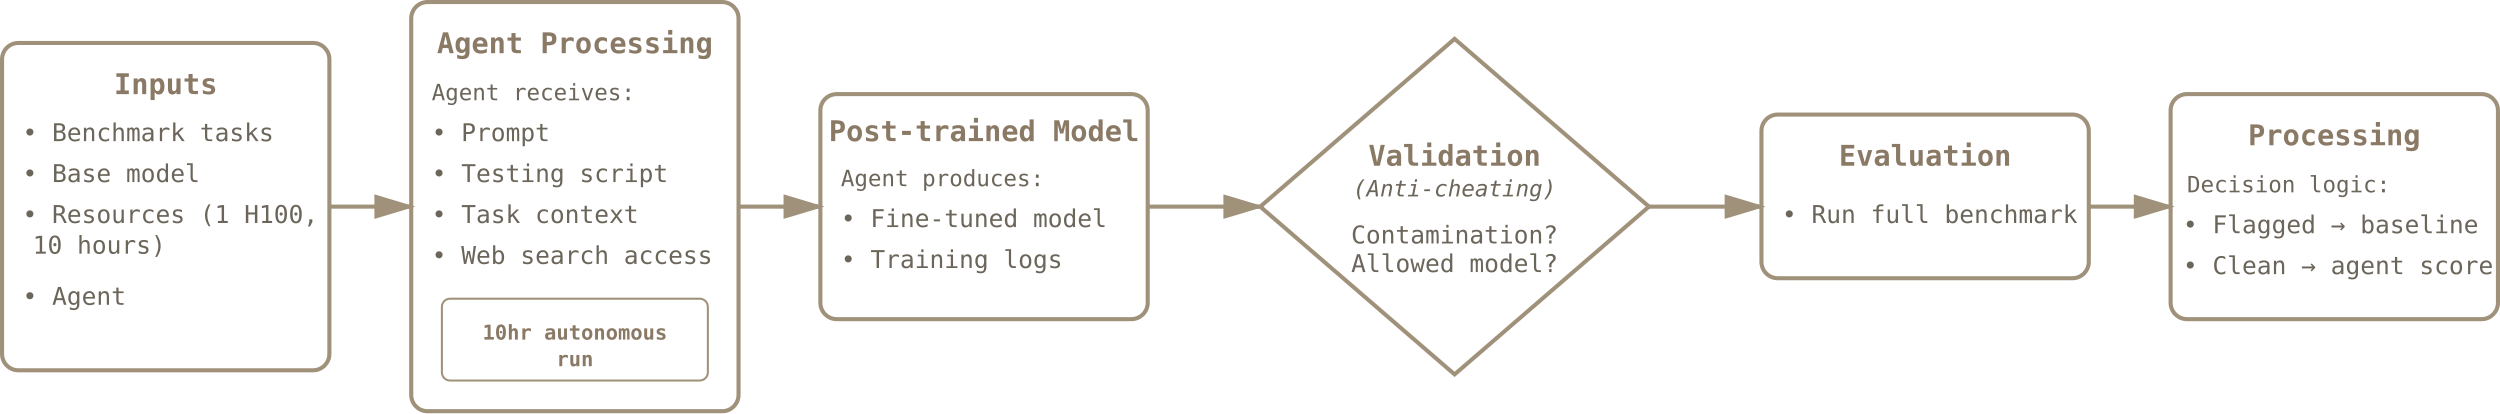
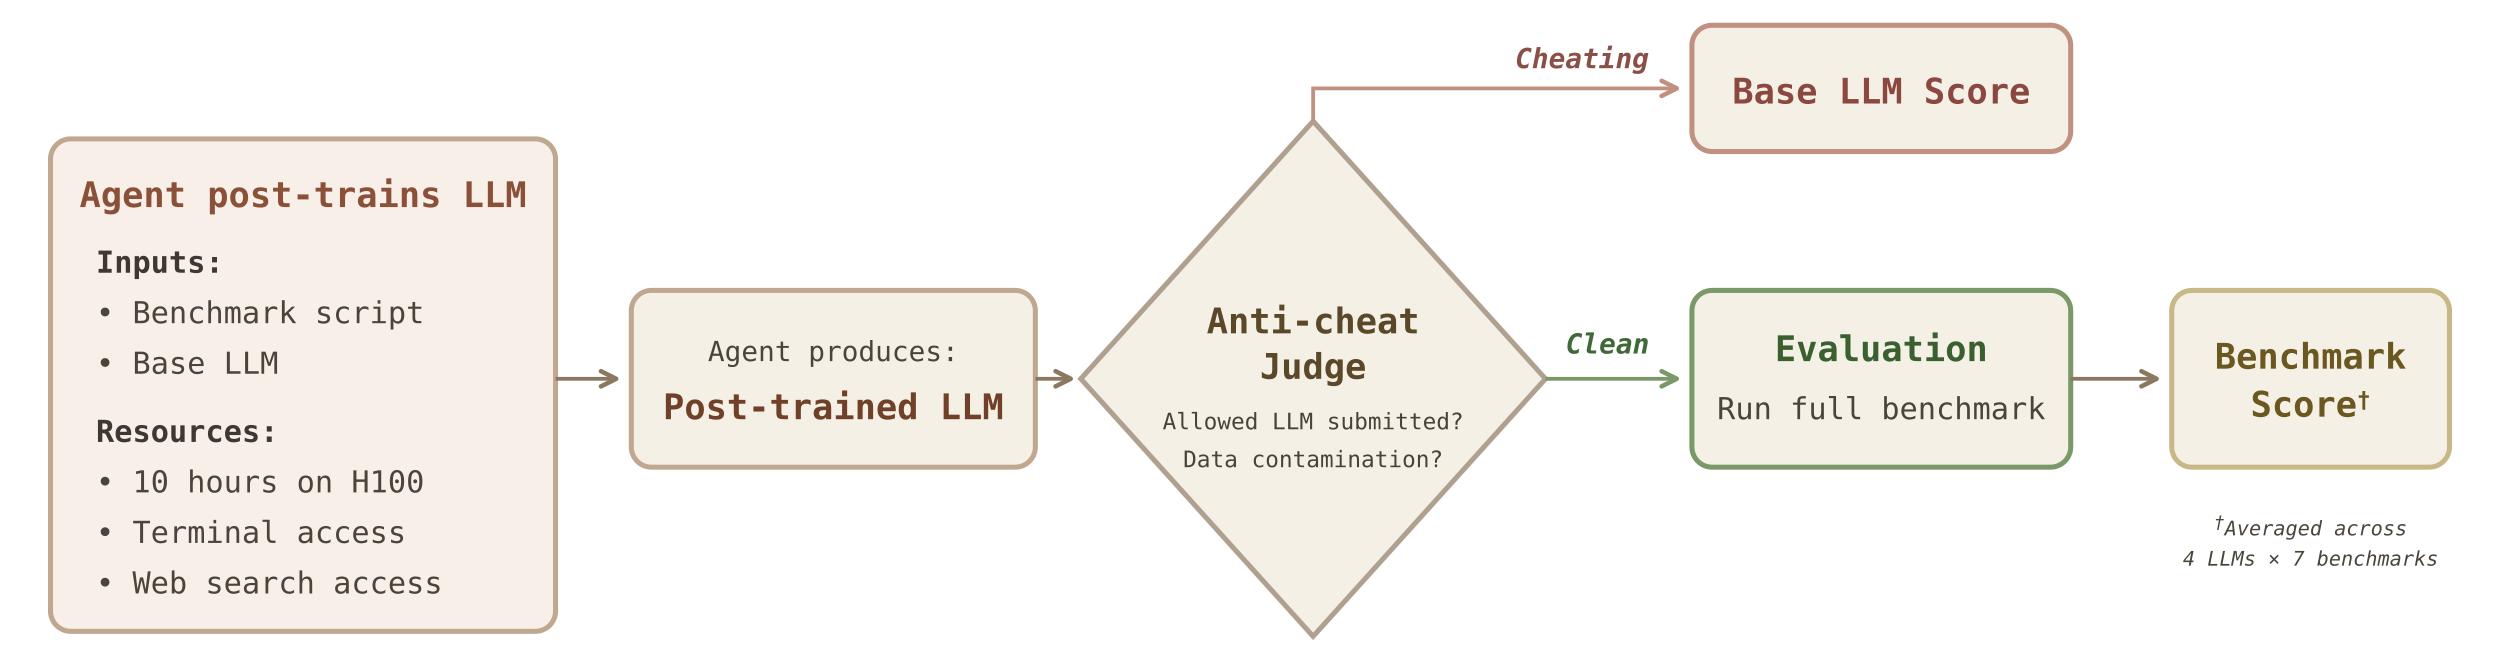
- <svg xmlns="http://www.w3.org/2000/svg" viewBox="19 99 1222 202">
+ <svg xmlns="http://www.w3.org/2000/svg" viewBox="0 0 990 265">
  <defs>
    <style>
-       .box { fill: none; stroke: #a0917a; stroke-width: 2; rx: 8; }
-       .text { font-family: 'JetBrains Mono', monospace; font-size: 13px; fill: #6b655a; }
-       .text-small { font-family: 'JetBrains Mono', monospace; font-size: 12px; fill: #6b655a; }
-       .title { font-family: 'JetBrains Mono', monospace; font-size: 14px; font-weight: 600; fill: #8a7965; }
-       .subtitle { font-family: 'JetBrains Mono', monospace; font-size: 11px; fill: #6b655a; font-weight: 500; }
-       .badge { fill: none; stroke: #a0917a; stroke-width: 1; }
-       .badge-text { font-family: 'JetBrains Mono', monospace; font-size: 10px; fill: #8a7965; font-weight: 600; }
-       .arrow { stroke: #a0917a; stroke-width: 2; fill: none; marker-end: url(#arrowhead); }
-       .arrow-success { stroke: #a0917a; stroke-width: 2; fill: none; marker-end: url(#arrowhead-success); }
-       .arrow-error { stroke: #a0917a; stroke-width: 2; fill: none; marker-end: url(#arrowhead-error); }
-       .label-success { fill: none; stroke: #a0917a; stroke-width: 1; }
-       .label-error { fill: none; stroke: #a0917a; stroke-width: 1; }
-       .label-text-success { font-family: 'JetBrains Mono', monospace; font-size: 11px; fill: #8a7965; font-weight: 600; }
-       .label-text-error { font-family: 'JetBrains Mono', monospace; font-size: 11px; fill: #8a7965; font-weight: 600; }
+       /* Website color scheme - warm sepia theme */
+       /* Font: JetBrains Mono (monospace) */
+ 
+       .box1 { fill: #f8f0e8; stroke: #c0a890; stroke-width: 2; }
+       .box2 { fill: #f5f0e5; stroke: #c0a890; stroke-width: 2; }
+       .box-judge { fill: #f5f0e5; stroke: #b0a090; stroke-width: 2; }
+       .box-fail { fill: #f5f0e5; stroke: #c09080; stroke-width: 2; }
+       .box-eval { fill: #f5f0e5; stroke: #7a9868; stroke-width: 2; }
+       .box-score { fill: #f5f0e5; stroke: #c8b888; stroke-width: 2; }
+ 
+       .text { font-family: 'JetBrains Mono', 'Fira Code', Consolas, monospace; font-size: 13px; fill: #2d2a23; }
+       .text-small { font-family: 'JetBrains Mono', 'Fira Code', Consolas, monospace; font-size: 12px; fill: #4a453c; }
+       .title1 { font-family: 'JetBrains Mono', 'Fira Code', Consolas, monospace; font-size: 14px; font-weight: 600; fill: #8a5038; }
+       .title2 { font-family: 'JetBrains Mono', 'Fira Code', Consolas, monospace; font-size: 14px; font-weight: 600; fill: #704028; }
+       .title-judge { font-family: 'JetBrains Mono', 'Fira Code', Consolas, monospace; font-size: 14px; font-weight: 600; fill: #5a4828; }
+       .title-fail { font-family: 'JetBrains Mono', 'Fira Code', Consolas, monospace; font-size: 14px; font-weight: 600; fill: #8a4840; }
+       .title-eval { font-family: 'JetBrains Mono', 'Fira Code', Consolas, monospace; font-size: 14px; font-weight: 600; fill: #3a6030; }
+       .title-score { font-family: 'JetBrains Mono', 'Fira Code', Consolas, monospace; font-size: 14px; font-weight: 600; fill: #6a5820; }
+       .subtitle { font-family: 'JetBrains Mono', 'Fira Code', Consolas, monospace; font-size: 12px; fill: #3d3830; font-weight: 800; }
+ 
+       .arrow { stroke: #8a7860; stroke-width: 1.5; fill: none; marker-end: url(#arrowhead); }
+       .arrow-fail { stroke: #c09080; stroke-width: 1.5; fill: none; marker-end: url(#arrowhead-fail); }
+       .arrow-pass { stroke: #7a9868; stroke-width: 1.5; fill: none; marker-end: url(#arrowhead-pass); }
+ 
+       .label-text { font-family: 'JetBrains Mono', 'Fira Code', Consolas, monospace; font-size: 11px; fill: #8a5048; font-style: italic; font-weight: 600; }
+       .label-text-pass { font-family: 'JetBrains Mono', 'Fira Code', Consolas, monospace; font-size: 11px; fill: #406838; font-style: italic; font-weight: 600; }
+       .diamond-text { font-family: 'JetBrains Mono', 'Fira Code', Consolas, monospace; font-size: 9px; fill: #4a4238; }
+ 
+       .brace { stroke: #b0a898; stroke-width: 1.5; fill: none; }
+       .brace-text { font-family: 'JetBrains Mono', 'Fira Code', Consolas, monospace; font-size: 14px; fill: #2d2a23; }
+       .brace-text-small { font-family: 'JetBrains Mono', 'Fira Code', Consolas, monospace; font-size: 12px; fill: #4a453c; }
+       .subtitle-plain { font-family: 'JetBrains Mono', 'Fira Code', Consolas, monospace; font-size: 11px; fill: #4a453c; font-weight: 500; }
+       .annotation { font-family: 'JetBrains Mono', 'Fira Code', Consolas, monospace; font-size: 8px; fill: #4a453c; font-style: italic; }
    </style>
-     <marker id="arrowhead" markerWidth="10" markerHeight="10" refX="9" refY="3" orient="auto">
-       <polygon points="0 0, 10 3, 0 6" fill="#a0917a" />
+     <marker id="arrowhead" markerWidth="6" markerHeight="6" refX="5" refY="3" orient="auto">
+       <polyline points="1 1, 5 3, 1 5" fill="none" stroke="#8a7860" stroke-width="1.2" stroke-linecap="round" stroke-linejoin="round" />
    </marker>
-     <marker id="arrowhead-success" markerWidth="10" markerHeight="10" refX="9" refY="3" orient="auto">
-       <polygon points="0 0, 10 3, 0 6" fill="#a0917a" />
+     <marker id="arrowhead-fail" markerWidth="6" markerHeight="6" refX="5" refY="3" orient="auto">
+       <polyline points="1 1, 5 3, 1 5" fill="none" stroke="#c09080" stroke-width="1.2" stroke-linecap="round" stroke-linejoin="round" />
    </marker>
-     <marker id="arrowhead-error" markerWidth="10" markerHeight="10" refX="9" refY="3" orient="auto">
-       <polygon points="0 0, 10 3, 0 6" fill="#a0917a" />
+     <marker id="arrowhead-pass" markerWidth="6" markerHeight="6" refX="5" refY="3" orient="auto">
+       <polyline points="1 1, 5 3, 1 5" fill="none" stroke="#7a9868" stroke-width="1.2" stroke-linecap="round" stroke-linejoin="round" />
    </marker>
  </defs>
-   <rect x="20" y="120" width="160" height="160" class="box" />
-   <text x="100" y="145" class="title" text-anchor="middle">Inputs</text>
-   <text x="30" y="168" class="text-small">• Benchmark tasks</text>
-   <text x="30" y="188" class="text-small">• Base model</text>
-   <text x="30" y="208" class="text-small">• Resources (1 H100,</text>
-   <text x="35" y="223" class="text-small">10 hours)</text>
-   <text x="30" y="248" class="text-small">• Agent</text>
-   <path d="M 180 200 L 220 200" class="arrow" />
-   <rect x="220" y="100" width="160" height="200" class="box" />
-   <text x="300" y="125" class="title" text-anchor="middle">Agent Processing</text>
-   <text x="230" y="148" class="subtitle">Agent receives:</text>
-   <text x="230" y="168" class="text-small">• Prompt</text>
-   <text x="230" y="188" class="text-small">• Testing script</text>
-   <text x="230" y="208" class="text-small">• Task context</text>
-   <text x="230" y="228" class="text-small">• Web search access</text>
-   <rect x="235" y="245" width="130" height="40" class="badge" rx="4" />
-   <text x="300" y="265" class="badge-text" text-anchor="middle">10hr autonomous</text>
-   <text x="300" y="278" class="badge-text" text-anchor="middle">run</text>
-   <path d="M 380 200 L 420 200" class="arrow" />
-   <rect x="420" y="145" width="160" height="110" class="box" />
-   <text x="500" y="168" class="title" text-anchor="middle">Post-trained Model</text>
-   <text x="430" y="190" class="subtitle">Agent produces:</text>
-   <text x="430" y="210" class="text-small">• Fine-tuned model</text>
-   <text x="430" y="230" class="text-small">• Training logs</text>
-   <path d="M 580 200 L 635 200" class="arrow" />
-   <polygon points="730,118 825,200 730,282 635,200" fill="none" stroke="#a0917a" stroke-width="2" />
-   <text x="730" y="180" class="title" text-anchor="middle">Validation</text>
-   <text x="730" y="195" class="subtitle" text-anchor="middle" font-style="italic" font-size="10px">(Anti-cheating)</text>
-   <text x="730" y="218" class="text-small" text-anchor="middle" font-size="10px">Contamination?</text>
-   <text x="730" y="232  " class="text-small" text-anchor="middle" font-size="10px">Allowed model?</text>
-   <path d="M 825 200 L 880 200" class="arrow" />
-   <rect x="880" y="155" width="160" height="80" class="box" />
-   <text x="960" y="180" class="title" text-anchor="middle">Evaluation</text>
-   <text x="890" y="208" class="text-small">• Run full benchmark</text>
-   <path d="M 1040 200 L 1080 200" class="arrow" />
-   <rect x="1080" y="145" width="160" height="110" class="box" />
-   <text x="1160" y="170" class="title" text-anchor="middle">Processing</text>
-   <text x="1088" y="193" class="subtitle">Decision logic:</text>
-   <text x="1086" y="213" class="text-small">• Flagged → baseline</text>
-   <text x="1086" y="233" class="text-small">• Clean → agent score</text>
+   <rect x="20" y="55" width="200" height="195" class="box1" rx="8" />
+   <text x="120" y="82" class="title1" text-anchor="middle">Agent post-trains LLM</text>
+   <text x="38" y="108" class="subtitle">Inputs:</text>
+   <text x="38" y="128" class="text-small">• Benchmark script</text>
+   <text x="38" y="148" class="text-small">• Base LLM</text>
+   <text x="38" y="175" class="subtitle">Resources:</text>
+   <text x="38" y="195" class="text-small">• 10 hours on H100</text>
+   <text x="38" y="215" class="text-small">• Terminal access</text>
+   <text x="38" y="235" class="text-small">• Web search access</text>
+   <path d="M 220 150 L 244 150" class="arrow" />
+   <rect x="250" y="115" width="160" height="70" class="box2" rx="8" />
+   <text x="330" y="143" class="subtitle-plain" text-anchor="middle">Agent produces:</text>
+   <text x="330" y="166" class="title2" text-anchor="middle">Post-trained LLM</text>
+   <path d="M 410 150 L 424 150" class="arrow" />
+   <polygon points="520,48 612,150 520,252 428,150" class="box-judge" />
+   <text x="520" y="132" class="title-judge" text-anchor="middle">Anti-cheat</text>
+   <text x="520" y="150" class="title-judge" text-anchor="middle">Judge</text>
+   <text x="520" y="170" class="diamond-text" text-anchor="middle">Allowed LLM submitted?</text>
+   <text x="520" y="185" class="diamond-text" text-anchor="middle">Data contamination?</text>
+   <path d="M 520 48 L 520 35 L 664 35" class="arrow-fail" />
+   <text x="600" y="27" class="label-text">Cheating</text>
+   <rect x="670" y="10" width="150" height="50" class="box-fail" rx="8" />
+   <text x="745" y="41" class="title-fail" text-anchor="middle">Base LLM Score</text>
+   <path d="M 612 150 L 664 150" class="arrow-pass" />
+   <text x="620" y="140" class="label-text-pass">Clean</text>
+   <rect x="670" y="115" width="150" height="70" class="box-eval" rx="8" />
+   <text x="745" y="143" class="title-eval" text-anchor="middle">Evaluation</text>
+   <text x="745" y="166" class="text-small" text-anchor="middle">Run full benchmark</text>
+   <path d="M 820 150 L 854 150" class="arrow" />
+   <rect x="860" y="115" width="110" height="70" class="box-score" rx="8" />
+   <text x="915" y="146" class="title-score" text-anchor="middle">Benchmark</text>
+   <text x="915" y="165" class="title-score" text-anchor="middle">Score<tspan baseline-shift="super" font-size="9px">†</tspan>
+   </text>
+   <text x="915" y="212" class="annotation" text-anchor="middle">
+     <tspan baseline-shift="super" font-size="7px">†</tspan>Averaged across</text>
+   <text x="915" y="224" class="annotation" text-anchor="middle">4 LLMs × 7 benchmarks</text>
</svg>
